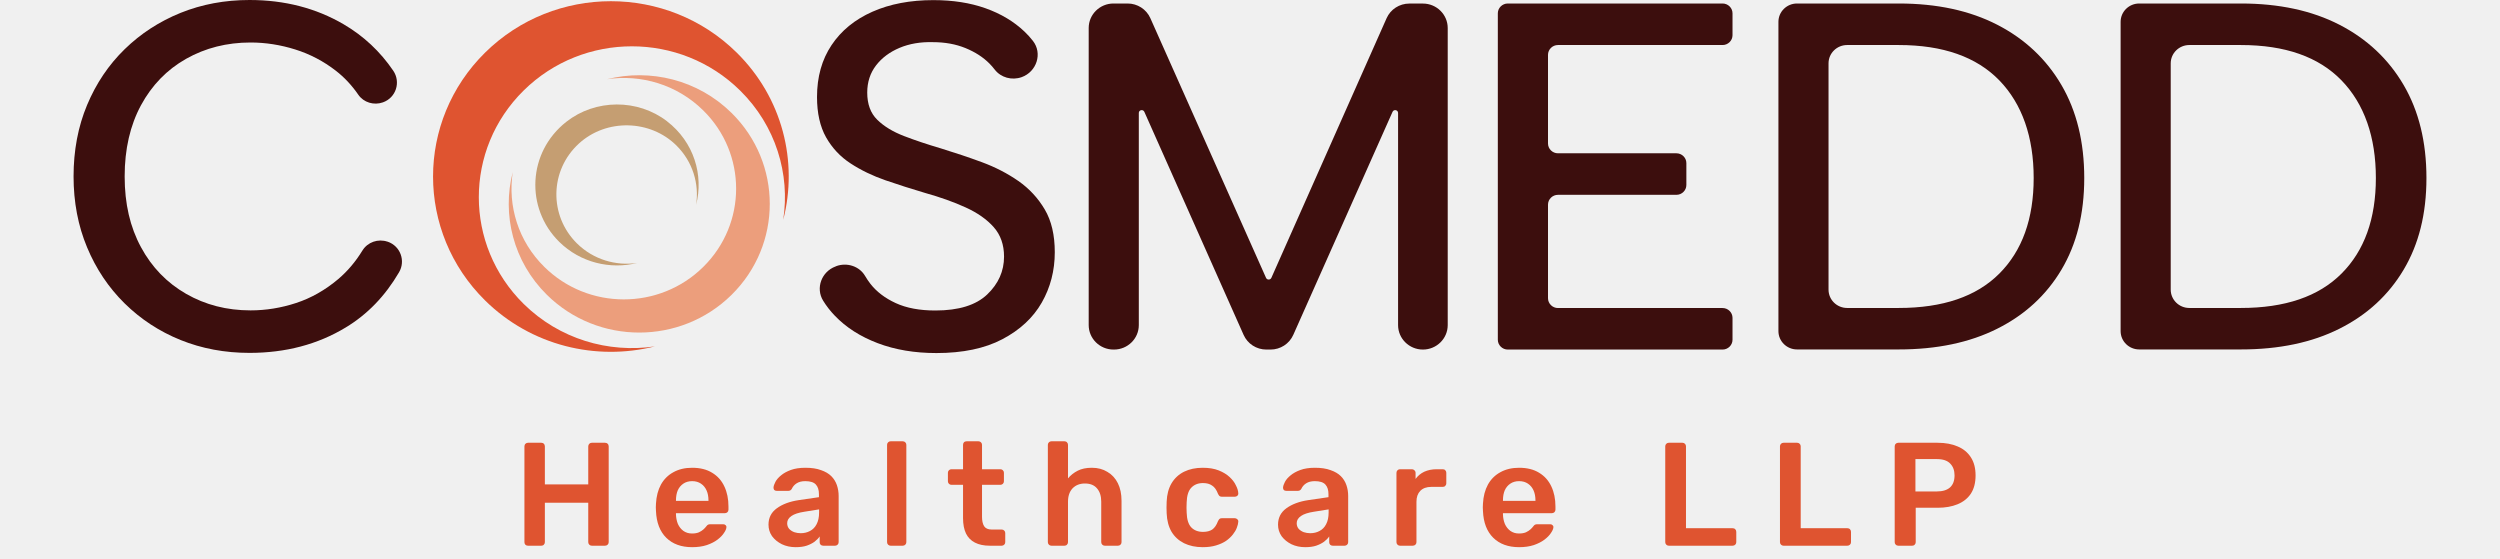
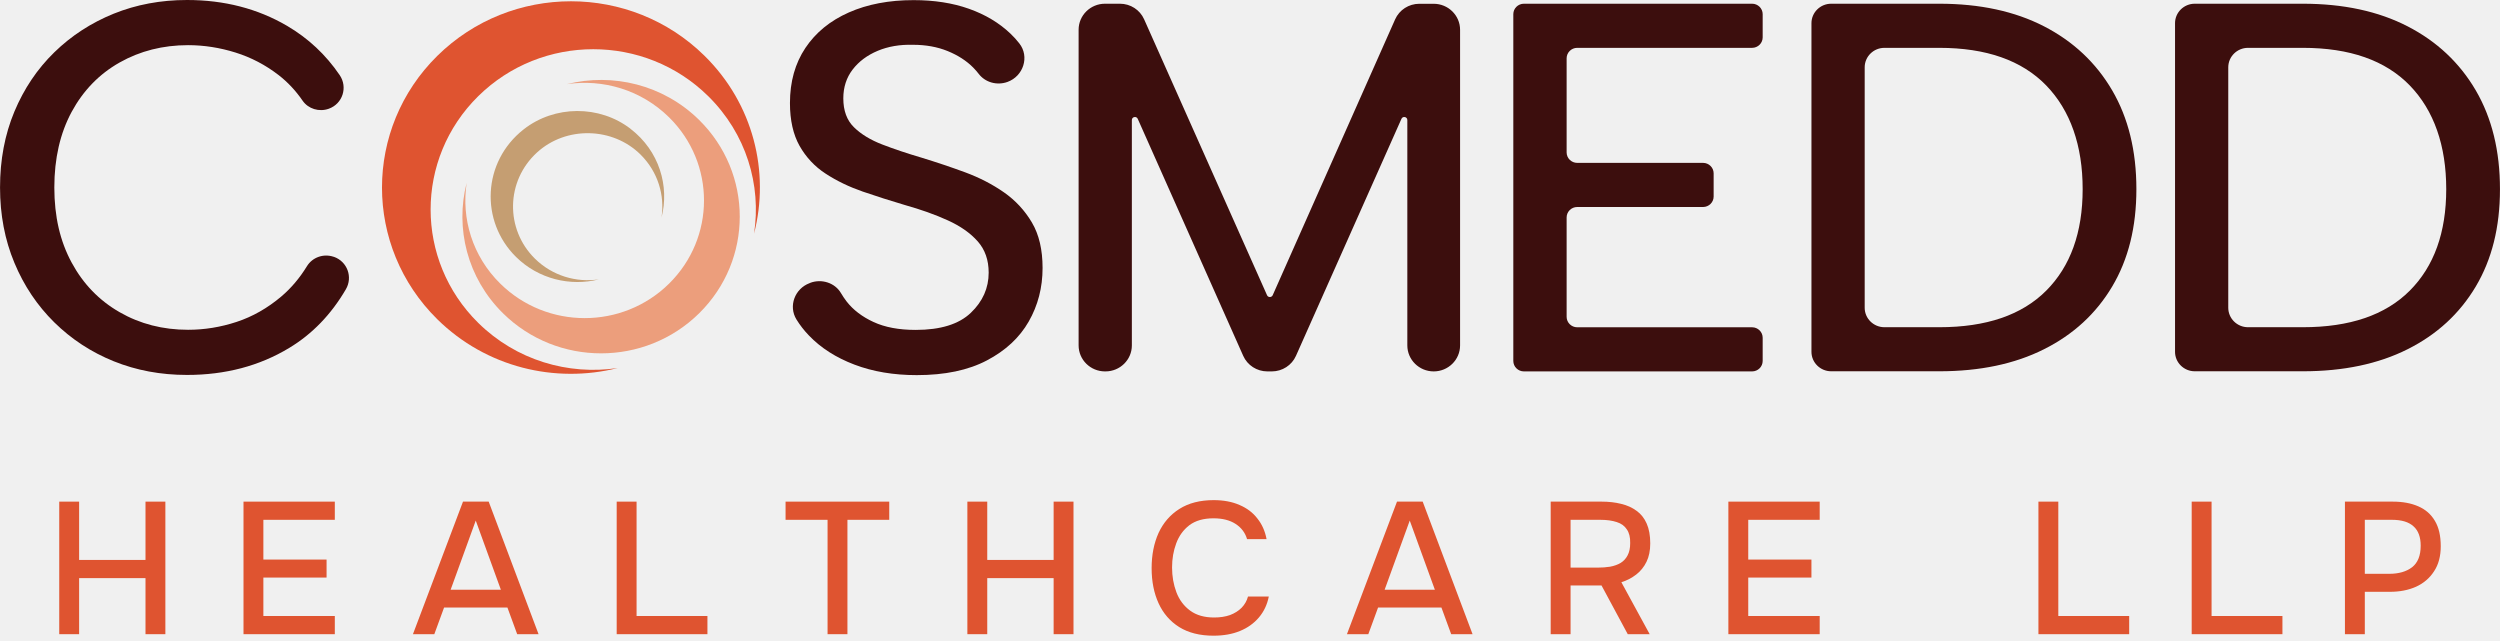
- <svg xmlns="http://www.w3.org/2000/svg" width="170" height="38" viewBox="0 0 170 38" fill="none">
-   <g clip-path="url(#clip0_240_33)">
-     <path fill-rule="evenodd" clip-rule="evenodd" d="M45.359 8.249C47.197 9.666 47.855 11.916 47.336 13.927C47.554 12.506 47.11 11.002 46.004 9.901C44.218 8.124 41.234 8.057 39.372 9.756C37.367 11.584 37.324 14.666 39.233 16.552C40.351 17.653 41.88 18.095 43.33 17.88C41.496 18.341 39.467 17.86 38.029 16.447C35.711 14.162 35.87 10.358 38.508 8.284C40.489 6.725 43.366 6.71 45.363 8.249H45.359Z" fill="#C59E72" />
-     <path fill-rule="evenodd" clip-rule="evenodd" d="M37.193 20.051C34.899 17.79 34.123 14.595 34.867 11.701C34.519 13.986 35.232 16.396 37.019 18.153C40.002 21.094 44.84 21.094 47.819 18.153C50.802 15.212 50.802 10.444 47.819 7.507C46.036 5.749 43.588 5.042 41.274 5.386C44.206 4.652 47.447 5.413 49.745 7.678C53.211 11.096 53.211 16.634 49.745 20.051C46.278 23.469 40.66 23.469 37.193 20.051Z" fill="#EC9E7C" />
-     <path fill-rule="evenodd" clip-rule="evenodd" d="M50.093 3.574C53.223 6.659 54.277 11.01 53.259 14.951C53.738 11.838 52.76 8.553 50.327 6.155C46.262 2.148 39.673 2.148 35.608 6.155C31.543 10.162 31.543 16.657 35.608 20.665C38.041 23.063 41.373 24.023 44.531 23.555C40.533 24.558 36.119 23.516 32.989 20.434C28.267 15.779 28.267 8.229 32.989 3.574C37.712 -1.082 45.37 -1.082 50.093 3.574Z" fill="#DF5430" />
-     <path d="M5.002 12.002C5.002 10.233 5.307 8.612 5.921 7.143C6.535 5.675 7.387 4.409 8.477 3.347C9.566 2.285 10.834 1.461 12.28 0.875C13.722 0.293 15.287 0 16.967 0C19.352 0 21.484 0.551 23.362 1.648C24.725 2.445 25.85 3.499 26.741 4.808C27.268 5.585 26.931 6.643 26.04 6.96C25.426 7.179 24.729 6.972 24.364 6.44C23.924 5.8 23.413 5.257 22.835 4.808C21.995 4.159 21.072 3.675 20.073 3.363C19.071 3.05 18.061 2.89 17.038 2.89C15.426 2.89 13.964 3.261 12.656 3.999C11.349 4.738 10.327 5.792 9.586 7.159C8.849 8.526 8.477 10.139 8.477 11.998C8.477 13.857 8.845 15.439 9.586 16.806C10.323 18.173 11.349 19.231 12.656 19.981C13.964 20.731 15.422 21.106 17.038 21.106C18.084 21.106 19.118 20.938 20.141 20.602C21.163 20.266 22.118 19.723 23.005 18.974C23.631 18.442 24.178 17.798 24.645 17.036C24.998 16.462 25.711 16.216 26.353 16.435H26.365C27.229 16.736 27.593 17.735 27.134 18.517C26.191 20.13 24.982 21.379 23.512 22.266C21.603 23.422 19.419 23.996 16.967 23.996C15.283 23.996 13.722 23.703 12.28 23.121C10.838 22.539 9.57 21.707 8.477 20.633C7.387 19.559 6.531 18.286 5.921 16.818C5.307 15.349 5.002 13.74 5.002 11.994V12.002Z" fill="#3C0E0D" />
-     <path d="M56.86 18.099C57.593 17.829 58.437 18.099 58.825 18.763C58.932 18.946 59.051 19.122 59.186 19.298C59.606 19.837 60.18 20.274 60.909 20.61C61.638 20.946 62.534 21.114 63.603 21.114C65.196 21.114 66.369 20.75 67.133 20.02C67.894 19.294 68.275 18.434 68.275 17.45C68.275 16.642 68.041 15.978 67.577 15.451C67.11 14.923 66.476 14.474 65.668 14.107C64.859 13.736 63.932 13.408 62.89 13.115C61.979 12.846 61.087 12.56 60.212 12.26C59.336 11.955 58.548 11.576 57.843 11.115C57.138 10.658 56.583 10.061 56.171 9.334C55.763 8.608 55.557 7.694 55.557 6.597C55.557 5.23 55.886 4.054 56.547 3.066C57.205 2.082 58.132 1.324 59.325 0.797C60.517 0.269 61.9 0.008 63.469 0.008C64.788 0.008 65.969 0.191 67.015 0.562C68.061 0.933 68.94 1.461 69.657 2.14C69.867 2.339 70.061 2.55 70.236 2.777C70.905 3.624 70.497 4.878 69.475 5.245C68.809 5.483 68.057 5.28 67.633 4.722C67.53 4.589 67.415 4.456 67.288 4.327C66.856 3.89 66.309 3.538 65.652 3.269C64.99 3 64.253 2.867 63.437 2.867C62.597 2.843 61.84 2.972 61.171 3.253C60.501 3.535 59.966 3.933 59.57 4.449C59.174 4.964 58.972 5.581 58.972 6.296C58.972 7.081 59.198 7.698 59.653 8.143C60.109 8.592 60.715 8.959 61.476 9.252C62.236 9.545 63.072 9.823 63.984 10.092C64.939 10.385 65.87 10.697 66.781 11.033C67.688 11.369 68.512 11.795 69.253 12.31C69.99 12.826 70.588 13.47 71.044 14.244C71.5 15.017 71.725 15.986 71.725 17.15C71.725 18.403 71.428 19.548 70.838 20.579C70.248 21.61 69.356 22.438 68.16 23.067C66.967 23.695 65.469 24.008 63.675 24.008C62.197 24.008 60.866 23.785 59.685 23.336C58.504 22.887 57.53 22.266 56.769 21.469C56.46 21.149 56.194 20.805 55.973 20.446C55.446 19.591 55.866 18.474 56.813 18.122L56.864 18.102L56.86 18.099Z" fill="#3C0E0D" />
-     <path d="M75.755 23.77H75.719C74.788 23.77 74.031 23.024 74.031 22.106V1.902C74.031 0.984 74.788 0.238 75.719 0.238H76.678C77.347 0.238 77.954 0.629 78.223 1.234L86.091 18.895C86.159 19.048 86.381 19.048 86.452 18.895L94.289 1.238C94.558 0.633 95.164 0.242 95.834 0.242H96.757C97.688 0.242 98.445 0.988 98.445 1.906V22.106C98.445 23.024 97.688 23.77 96.757 23.77C95.826 23.77 95.069 23.024 95.069 22.106V7.682C95.069 7.471 94.78 7.413 94.693 7.604L87.942 22.774C87.672 23.379 87.066 23.77 86.397 23.77H86.111C85.442 23.77 84.835 23.379 84.566 22.774L77.815 7.604C77.728 7.413 77.439 7.471 77.439 7.682V22.106C77.439 23.024 76.682 23.77 75.751 23.77H75.755Z" fill="#3C0E0D" />
-     <path d="M117.134 3.062H105.941C105.569 3.062 105.264 3.363 105.264 3.73V9.756C105.264 10.123 105.569 10.424 105.941 10.424H113.996C114.368 10.424 114.673 10.725 114.673 11.092V12.58C114.673 12.947 114.368 13.248 113.996 13.248H105.941C105.569 13.248 105.264 13.549 105.264 13.916V20.278C105.264 20.645 105.569 20.946 105.941 20.946H117.134C117.506 20.946 117.811 21.247 117.811 21.614V23.102C117.811 23.469 117.506 23.77 117.134 23.77H102.53C102.157 23.77 101.852 23.469 101.852 23.102V0.906C101.852 0.539 102.157 0.238 102.53 0.238H117.134C117.506 0.238 117.811 0.539 117.811 0.906V2.394C117.811 2.761 117.506 3.062 117.134 3.062Z" fill="#3C0E0D" />
-     <path d="M129.115 0.238C131.706 0.238 133.94 0.719 135.814 1.683C137.688 2.648 139.146 4.015 140.18 5.784C141.214 7.553 141.729 9.662 141.729 12.104C141.729 14.544 141.21 16.603 140.18 18.337C139.146 20.075 137.692 21.411 135.814 22.352C133.94 23.293 131.706 23.762 129.115 23.762H122.197C121.5 23.762 120.933 23.203 120.933 22.516V1.484C120.933 0.797 121.5 0.238 122.197 0.238H129.115ZM129.115 20.942C132.114 20.942 134.396 20.165 135.953 18.606C137.51 17.048 138.29 14.88 138.29 12.104C138.29 9.327 137.51 7.069 135.953 5.464C134.396 3.863 132.118 3.062 129.115 3.062H125.604C124.907 3.062 124.34 3.62 124.34 4.308V19.696C124.34 20.383 124.907 20.942 125.604 20.942H129.115Z" fill="#3C0E0D" />
-     <path d="M152.383 0.238C154.974 0.238 157.209 0.719 159.083 1.683C160.957 2.648 162.415 4.015 163.449 5.784C164.483 7.553 164.998 9.662 164.998 12.104C164.998 14.544 164.479 16.603 163.449 18.337C162.415 20.075 160.961 21.411 159.083 22.352C157.209 23.293 154.974 23.762 152.383 23.762H145.466C144.768 23.762 144.202 23.203 144.202 22.516V1.484C144.202 0.797 144.768 0.238 145.466 0.238H152.383ZM152.383 20.942C155.382 20.942 157.664 20.165 159.221 18.606C160.779 17.048 161.559 14.88 161.559 12.104C161.559 9.327 160.779 7.069 159.221 5.464C157.664 3.863 155.386 3.062 152.383 3.062H148.873C148.176 3.062 147.609 3.62 147.609 4.308V19.696C147.609 20.383 148.176 20.942 148.873 20.942H152.383Z" fill="#3C0E0D" />
-     <path d="M129.079 37.108C129.012 37.108 128.956 37.084 128.909 37.038C128.862 36.991 128.839 36.934 128.839 36.868V30.358C128.839 30.285 128.862 30.224 128.909 30.178C128.956 30.131 129.012 30.108 129.079 30.108H131.759C132.279 30.108 132.732 30.191 133.119 30.358C133.506 30.518 133.806 30.765 134.019 31.098C134.232 31.424 134.339 31.834 134.339 32.328C134.339 32.828 134.232 33.241 134.019 33.568C133.806 33.888 133.506 34.128 133.119 34.288C132.732 34.448 132.279 34.528 131.759 34.528H130.269V36.868C130.269 36.934 130.246 36.991 130.199 37.038C130.159 37.084 130.102 37.108 130.029 37.108H129.079ZM130.249 33.418H131.709C132.096 33.418 132.392 33.328 132.599 33.148C132.806 32.961 132.909 32.688 132.909 32.328C132.909 31.994 132.812 31.728 132.619 31.528C132.426 31.321 132.122 31.218 131.709 31.218H130.249V33.418Z" fill="#DF5430" />
-     <path d="M121.278 37.108C121.211 37.108 121.155 37.084 121.108 37.038C121.061 36.991 121.038 36.934 121.038 36.868V30.348C121.038 30.281 121.061 30.224 121.108 30.178C121.155 30.131 121.211 30.108 121.278 30.108H122.208C122.275 30.108 122.331 30.131 122.378 30.178C122.425 30.224 122.448 30.281 122.448 30.348V35.918H125.618C125.691 35.918 125.751 35.941 125.798 35.988C125.845 36.035 125.868 36.094 125.868 36.168V36.868C125.868 36.934 125.845 36.991 125.798 37.038C125.751 37.084 125.691 37.108 125.618 37.108H121.278Z" fill="#DF5430" />
-     <path d="M113.477 37.108C113.411 37.108 113.354 37.084 113.307 37.038C113.261 36.991 113.237 36.934 113.237 36.868V30.348C113.237 30.281 113.261 30.224 113.307 30.178C113.354 30.131 113.411 30.108 113.477 30.108H114.407C114.474 30.108 114.531 30.131 114.577 30.178C114.624 30.224 114.647 30.281 114.647 30.348V35.918H117.817C117.891 35.918 117.951 35.941 117.997 35.988C118.044 36.035 118.067 36.094 118.067 36.168V36.868C118.067 36.934 118.044 36.991 117.997 37.038C117.951 37.084 117.891 37.108 117.817 37.108H113.477Z" fill="#DF5430" />
-     <path d="M103.301 37.208C102.561 37.208 101.974 36.995 101.541 36.568C101.107 36.141 100.874 35.535 100.841 34.748C100.834 34.681 100.831 34.598 100.831 34.498C100.831 34.391 100.834 34.308 100.841 34.248C100.867 33.748 100.981 33.315 101.181 32.948C101.387 32.581 101.671 32.301 102.031 32.108C102.391 31.908 102.814 31.808 103.301 31.808C103.841 31.808 104.294 31.921 104.661 32.148C105.027 32.368 105.304 32.678 105.491 33.078C105.677 33.471 105.771 33.928 105.771 34.448V34.658C105.771 34.724 105.747 34.781 105.701 34.828C105.654 34.874 105.594 34.898 105.521 34.898H102.201C102.201 34.898 102.201 34.908 102.201 34.928C102.201 34.948 102.201 34.965 102.201 34.978C102.207 35.211 102.251 35.428 102.331 35.628C102.417 35.821 102.541 35.978 102.701 36.098C102.867 36.218 103.064 36.278 103.291 36.278C103.477 36.278 103.634 36.251 103.761 36.198C103.887 36.138 103.991 36.071 104.071 35.998C104.151 35.925 104.207 35.864 104.241 35.818C104.301 35.738 104.347 35.691 104.381 35.678C104.421 35.658 104.477 35.648 104.551 35.648H105.411C105.477 35.648 105.531 35.668 105.571 35.708C105.617 35.748 105.637 35.798 105.631 35.858C105.624 35.965 105.567 36.094 105.461 36.248C105.361 36.401 105.214 36.551 105.021 36.698C104.827 36.844 104.584 36.968 104.291 37.068C104.004 37.161 103.674 37.208 103.301 37.208ZM102.201 34.058H104.411V34.028C104.411 33.768 104.367 33.541 104.281 33.348C104.194 33.154 104.067 33.001 103.901 32.888C103.734 32.775 103.534 32.718 103.301 32.718C103.067 32.718 102.867 32.775 102.701 32.888C102.534 33.001 102.407 33.154 102.321 33.348C102.241 33.541 102.201 33.768 102.201 34.028V34.058Z" fill="#DF5430" />
-     <path d="M95.199 37.108C95.132 37.108 95.076 37.084 95.029 37.038C94.982 36.991 94.959 36.934 94.959 36.868V32.158C94.959 32.084 94.982 32.025 95.029 31.978C95.076 31.931 95.132 31.908 95.199 31.908H96.009C96.076 31.908 96.132 31.931 96.179 31.978C96.232 32.025 96.259 32.084 96.259 32.158V32.568C96.412 32.355 96.609 32.191 96.849 32.078C97.096 31.965 97.379 31.908 97.699 31.908H98.109C98.182 31.908 98.239 31.931 98.279 31.978C98.326 32.025 98.349 32.081 98.349 32.148V32.868C98.349 32.934 98.326 32.991 98.279 33.038C98.239 33.084 98.182 33.108 98.109 33.108H97.329C97.009 33.108 96.759 33.198 96.579 33.378C96.406 33.558 96.319 33.804 96.319 34.118V36.868C96.319 36.934 96.296 36.991 96.249 37.038C96.202 37.084 96.142 37.108 96.069 37.108H95.199Z" fill="#DF5430" />
-     <path d="M88.756 37.208C88.409 37.208 88.096 37.141 87.816 37.008C87.536 36.868 87.313 36.684 87.146 36.458C86.986 36.224 86.906 35.965 86.906 35.678C86.906 35.211 87.093 34.841 87.466 34.568C87.846 34.288 88.346 34.101 88.966 34.008L90.336 33.808V33.598C90.336 33.318 90.266 33.101 90.126 32.948C89.986 32.794 89.746 32.718 89.406 32.718C89.166 32.718 88.969 32.768 88.816 32.868C88.669 32.961 88.559 33.088 88.486 33.248C88.433 33.334 88.356 33.378 88.256 33.378H87.466C87.393 33.378 87.336 33.358 87.296 33.318C87.263 33.278 87.246 33.224 87.246 33.158C87.253 33.051 87.296 32.921 87.376 32.768C87.456 32.614 87.583 32.468 87.756 32.328C87.93 32.181 88.153 32.058 88.426 31.958C88.7 31.858 89.029 31.808 89.416 31.808C89.836 31.808 90.189 31.861 90.476 31.968C90.769 32.068 91.003 32.205 91.176 32.378C91.35 32.551 91.476 32.755 91.556 32.988C91.636 33.221 91.676 33.468 91.676 33.728V36.868C91.676 36.934 91.653 36.991 91.606 37.038C91.559 37.084 91.503 37.108 91.436 37.108H90.626C90.553 37.108 90.493 37.084 90.446 37.038C90.406 36.991 90.386 36.934 90.386 36.868V36.478C90.299 36.605 90.183 36.724 90.036 36.838C89.889 36.944 89.71 37.035 89.496 37.108C89.29 37.175 89.043 37.208 88.756 37.208ZM89.096 36.258C89.329 36.258 89.54 36.208 89.726 36.108C89.919 36.008 90.07 35.855 90.176 35.648C90.29 35.434 90.346 35.168 90.346 34.848V34.638L89.346 34.798C88.953 34.858 88.659 34.955 88.466 35.088C88.273 35.221 88.176 35.385 88.176 35.578C88.176 35.724 88.219 35.851 88.306 35.958C88.4 36.058 88.516 36.135 88.656 36.188C88.796 36.234 88.943 36.258 89.096 36.258Z" fill="#DF5430" />
-     <path d="M81.783 37.208C81.303 37.208 80.88 37.118 80.513 36.938C80.153 36.758 79.87 36.498 79.663 36.158C79.463 35.811 79.353 35.395 79.333 34.908C79.327 34.808 79.323 34.678 79.323 34.518C79.323 34.351 79.327 34.215 79.333 34.108C79.353 33.621 79.463 33.208 79.663 32.868C79.87 32.521 80.153 32.258 80.513 32.078C80.88 31.898 81.303 31.808 81.783 31.808C82.21 31.808 82.573 31.868 82.873 31.988C83.173 32.108 83.42 32.258 83.613 32.438C83.807 32.618 83.95 32.808 84.043 33.008C84.143 33.201 84.197 33.378 84.203 33.538C84.21 33.611 84.187 33.671 84.133 33.718C84.087 33.758 84.03 33.778 83.963 33.778H83.083C83.017 33.778 82.963 33.761 82.923 33.728C82.89 33.694 82.857 33.645 82.823 33.578C82.723 33.311 82.59 33.124 82.423 33.018C82.263 32.904 82.057 32.848 81.803 32.848C81.47 32.848 81.203 32.955 81.003 33.168C80.81 33.374 80.707 33.705 80.693 34.158C80.68 34.411 80.68 34.645 80.693 34.858C80.707 35.318 80.81 35.651 81.003 35.858C81.203 36.065 81.47 36.168 81.803 36.168C82.063 36.168 82.273 36.114 82.433 36.008C82.593 35.895 82.723 35.705 82.823 35.438C82.857 35.371 82.89 35.321 82.923 35.288C82.963 35.255 83.017 35.238 83.083 35.238H83.963C84.03 35.238 84.087 35.261 84.133 35.308C84.187 35.348 84.21 35.404 84.203 35.478C84.197 35.598 84.163 35.734 84.103 35.888C84.05 36.035 83.96 36.188 83.833 36.348C83.713 36.501 83.56 36.645 83.373 36.778C83.187 36.904 82.96 37.008 82.693 37.088C82.433 37.168 82.13 37.208 81.783 37.208Z" fill="#DF5430" />
-     <path d="M71.494 37.108C71.428 37.108 71.371 37.084 71.324 37.038C71.278 36.991 71.254 36.934 71.254 36.868V30.248C71.254 30.181 71.278 30.125 71.324 30.078C71.371 30.031 71.428 30.008 71.494 30.008H72.384C72.458 30.008 72.514 30.031 72.554 30.078C72.601 30.125 72.624 30.181 72.624 30.248V32.528C72.804 32.315 73.024 32.141 73.284 32.008C73.544 31.875 73.864 31.808 74.244 31.808C74.651 31.808 75.004 31.901 75.304 32.088C75.611 32.268 75.848 32.525 76.014 32.858C76.181 33.191 76.264 33.591 76.264 34.058V36.868C76.264 36.934 76.241 36.991 76.194 37.038C76.148 37.084 76.091 37.108 76.024 37.108H75.124C75.058 37.108 75.001 37.084 74.954 37.038C74.908 36.991 74.884 36.934 74.884 36.868V34.118C74.884 33.731 74.788 33.428 74.594 33.208C74.408 32.988 74.134 32.878 73.774 32.878C73.428 32.878 73.148 32.988 72.934 33.208C72.728 33.428 72.624 33.731 72.624 34.118V36.868C72.624 36.934 72.601 36.991 72.554 37.038C72.514 37.084 72.458 37.108 72.384 37.108H71.494Z" fill="#DF5430" />
-     <path d="M67.307 37.108C66.907 37.108 66.57 37.038 66.297 36.898C66.024 36.758 65.82 36.551 65.687 36.278C65.554 35.998 65.487 35.651 65.487 35.238V32.968H64.697C64.63 32.968 64.574 32.944 64.527 32.898C64.481 32.851 64.457 32.794 64.457 32.728V32.148C64.457 32.081 64.481 32.025 64.527 31.978C64.574 31.931 64.63 31.908 64.697 31.908H65.487V30.248C65.487 30.181 65.507 30.125 65.547 30.078C65.594 30.031 65.654 30.008 65.727 30.008H66.537C66.604 30.008 66.66 30.031 66.707 30.078C66.754 30.125 66.777 30.181 66.777 30.248V31.908H68.027C68.094 31.908 68.15 31.931 68.197 31.978C68.244 32.025 68.267 32.081 68.267 32.148V32.728C68.267 32.794 68.244 32.851 68.197 32.898C68.15 32.944 68.094 32.968 68.027 32.968H66.777V35.138C66.777 35.411 66.824 35.624 66.917 35.778C67.017 35.931 67.187 36.008 67.427 36.008H68.117C68.184 36.008 68.24 36.031 68.287 36.078C68.334 36.124 68.357 36.181 68.357 36.248V36.868C68.357 36.934 68.334 36.991 68.287 37.038C68.24 37.084 68.184 37.108 68.117 37.108H67.307Z" fill="#DF5430" />
-     <path d="M60.561 37.108C60.494 37.108 60.437 37.084 60.391 37.038C60.344 36.991 60.321 36.934 60.321 36.868V30.248C60.321 30.181 60.344 30.125 60.391 30.078C60.437 30.031 60.494 30.008 60.561 30.008H61.391C61.457 30.008 61.514 30.031 61.561 30.078C61.607 30.125 61.631 30.181 61.631 30.248V36.868C61.631 36.934 61.607 36.991 61.561 37.038C61.514 37.084 61.457 37.108 61.391 37.108H60.561Z" fill="#DF5430" />
-     <path d="M54.108 37.208C53.761 37.208 53.448 37.141 53.168 37.008C52.888 36.868 52.664 36.684 52.498 36.458C52.338 36.224 52.258 35.965 52.258 35.678C52.258 35.211 52.444 34.841 52.818 34.568C53.198 34.288 53.698 34.101 54.318 34.008L55.688 33.808V33.598C55.688 33.318 55.618 33.101 55.478 32.948C55.338 32.794 55.098 32.718 54.758 32.718C54.518 32.718 54.321 32.768 54.168 32.868C54.021 32.961 53.911 33.088 53.838 33.248C53.784 33.334 53.708 33.378 53.608 33.378H52.818C52.744 33.378 52.688 33.358 52.648 33.318C52.614 33.278 52.598 33.224 52.598 33.158C52.604 33.051 52.648 32.921 52.728 32.768C52.808 32.614 52.934 32.468 53.108 32.328C53.281 32.181 53.504 32.058 53.778 31.958C54.051 31.858 54.381 31.808 54.768 31.808C55.188 31.808 55.541 31.861 55.828 31.968C56.121 32.068 56.354 32.205 56.528 32.378C56.701 32.551 56.828 32.755 56.908 32.988C56.988 33.221 57.028 33.468 57.028 33.728V36.868C57.028 36.934 57.004 36.991 56.958 37.038C56.911 37.084 56.854 37.108 56.788 37.108H55.978C55.904 37.108 55.844 37.084 55.798 37.038C55.758 36.991 55.738 36.934 55.738 36.868V36.478C55.651 36.605 55.534 36.724 55.388 36.838C55.241 36.944 55.061 37.035 54.848 37.108C54.641 37.175 54.394 37.208 54.108 37.208ZM54.448 36.258C54.681 36.258 54.891 36.208 55.078 36.108C55.271 36.008 55.421 35.855 55.528 35.648C55.641 35.434 55.698 35.168 55.698 34.848V34.638L54.698 34.798C54.304 34.858 54.011 34.955 53.818 35.088C53.624 35.221 53.528 35.385 53.528 35.578C53.528 35.724 53.571 35.851 53.658 35.958C53.751 36.058 53.868 36.135 54.008 36.188C54.148 36.234 54.294 36.258 54.448 36.258Z" fill="#DF5430" />
-     <path d="M47.066 37.208C46.326 37.208 45.74 36.995 45.306 36.568C44.873 36.141 44.64 35.535 44.606 34.748C44.6 34.681 44.596 34.598 44.596 34.498C44.596 34.391 44.6 34.308 44.606 34.248C44.633 33.748 44.746 33.315 44.946 32.948C45.153 32.581 45.436 32.301 45.796 32.108C46.156 31.908 46.58 31.808 47.066 31.808C47.606 31.808 48.06 31.921 48.426 32.148C48.793 32.368 49.07 32.678 49.256 33.078C49.443 33.471 49.536 33.928 49.536 34.448V34.658C49.536 34.724 49.513 34.781 49.466 34.828C49.42 34.874 49.36 34.898 49.286 34.898H45.966C45.966 34.898 45.966 34.908 45.966 34.928C45.966 34.948 45.966 34.965 45.966 34.978C45.973 35.211 46.016 35.428 46.096 35.628C46.183 35.821 46.306 35.978 46.466 36.098C46.633 36.218 46.83 36.278 47.056 36.278C47.243 36.278 47.4 36.251 47.526 36.198C47.653 36.138 47.756 36.071 47.836 35.998C47.916 35.925 47.973 35.864 48.006 35.818C48.066 35.738 48.113 35.691 48.146 35.678C48.186 35.658 48.243 35.648 48.316 35.648H49.176C49.243 35.648 49.296 35.668 49.336 35.708C49.383 35.748 49.403 35.798 49.396 35.858C49.39 35.965 49.333 36.094 49.226 36.248C49.126 36.401 48.98 36.551 48.786 36.698C48.593 36.844 48.35 36.968 48.056 37.068C47.77 37.161 47.44 37.208 47.066 37.208ZM45.966 34.058H48.176V34.028C48.176 33.768 48.133 33.541 48.046 33.348C47.96 33.154 47.833 33.001 47.666 32.888C47.5 32.775 47.3 32.718 47.066 32.718C46.833 32.718 46.633 32.775 46.466 32.888C46.3 33.001 46.173 33.154 46.086 33.348C46.006 33.541 45.966 33.768 45.966 34.028V34.058Z" fill="#DF5430" />
-     <path d="M35.901 37.108C35.834 37.108 35.778 37.088 35.731 37.048C35.684 37.001 35.661 36.941 35.661 36.868V30.358C35.661 30.285 35.684 30.224 35.731 30.178C35.778 30.131 35.834 30.108 35.901 30.108H36.811C36.885 30.108 36.941 30.131 36.981 30.178C37.028 30.224 37.051 30.285 37.051 30.358V32.938H40.001V30.358C40.001 30.285 40.025 30.224 40.071 30.178C40.118 30.131 40.175 30.108 40.241 30.108H41.141C41.215 30.108 41.275 30.131 41.321 30.178C41.368 30.224 41.391 30.285 41.391 30.358V36.868C41.391 36.934 41.368 36.991 41.321 37.038C41.275 37.084 41.215 37.108 41.141 37.108H40.241C40.175 37.108 40.118 37.084 40.071 37.038C40.025 36.991 40.001 36.934 40.001 36.868V34.188H37.051V36.868C37.051 36.934 37.028 36.991 36.981 37.038C36.941 37.084 36.885 37.108 36.811 37.108H35.901Z" fill="#DF5430" />
-   </g>
-   <defs>
-     <clipPath id="clip0_240_33">
-       <rect width="170" height="37.208" fill="white" />
-     </clipPath>
-   </defs>
+ <svg xmlns="http://www.w3.org/2000/svg" width="160" height="41" viewBox="0 0 160 41" fill="none">
+   <path fill-rule="evenodd" clip-rule="evenodd" d="M40.359 8.249C42.197 9.666 42.855 11.916 42.336 13.927C42.554 12.506 42.11 11.002 41.004 9.901C39.218 8.124 36.234 8.057 34.372 9.756C32.367 11.584 32.324 14.666 34.233 16.552C35.351 17.653 36.88 18.095 38.33 17.88C36.496 18.341 34.467 17.86 33.029 16.447C30.711 14.162 30.87 10.358 33.508 8.284C35.489 6.725 38.366 6.71 40.363 8.249H40.359Z" fill="#C59E72" />
+   <path fill-rule="evenodd" clip-rule="evenodd" d="M32.193 20.051C29.899 17.79 29.122 14.595 29.867 11.701C29.519 13.986 30.232 16.396 32.019 18.153C35.002 21.094 39.84 21.094 42.819 18.153C45.802 15.212 45.802 10.444 42.819 7.507C41.036 5.749 38.588 5.042 36.274 5.386C39.206 4.652 42.447 5.413 44.745 7.678C48.211 11.096 48.211 16.634 44.745 20.051C41.278 23.469 35.66 23.469 32.193 20.051Z" fill="#EC9E7C" />
+   <path fill-rule="evenodd" clip-rule="evenodd" d="M45.093 3.574C48.223 6.659 49.277 11.01 48.259 14.951C48.738 11.838 47.76 8.553 45.327 6.155C41.262 2.148 34.673 2.148 30.608 6.155C26.543 10.162 26.543 16.657 30.608 20.665C33.041 23.063 36.373 24.023 39.531 23.555C35.533 24.558 31.119 23.516 27.989 20.434C23.267 15.779 23.267 8.229 27.989 3.574C32.712 -1.082 40.37 -1.082 45.093 3.574Z" fill="#DF5430" />
+   <path d="M0.002 12.002C0.002 10.233 0.307 8.612 0.921 7.143C1.535 5.675 2.387 4.409 3.477 3.347C4.566 2.285 5.834 1.461 7.28 0.875C8.722 0.293 10.287 0 11.967 0C14.352 0 16.484 0.551 18.362 1.648C19.725 2.445 20.85 3.499 21.741 4.808C22.268 5.585 21.931 6.643 21.04 6.96C20.426 7.179 19.729 6.972 19.364 6.44C18.924 5.8 18.413 5.257 17.835 4.808C16.995 4.159 16.072 3.675 15.073 3.363C14.071 3.05 13.061 2.89 12.038 2.89C10.426 2.89 8.964 3.261 7.657 3.999C6.349 4.738 5.327 5.792 4.586 7.159C3.849 8.526 3.477 10.139 3.477 11.998C3.477 13.857 3.845 15.439 4.586 16.806C5.323 18.173 6.349 19.231 7.657 19.981C8.964 20.731 10.422 21.106 12.038 21.106C13.084 21.106 14.118 20.938 15.141 20.602C16.163 20.266 17.118 19.723 18.005 18.974C18.631 18.442 19.178 17.798 19.645 17.036C19.998 16.462 20.711 16.216 21.353 16.435H21.365C22.229 16.736 22.593 17.735 22.134 18.517C21.191 20.13 19.982 21.379 18.512 22.266C16.603 23.422 14.419 23.996 11.967 23.996C10.283 23.996 8.722 23.703 7.28 23.121C5.838 22.539 4.57 21.707 3.477 20.633C2.387 19.559 1.531 18.286 0.921 16.818C0.307 15.349 0.002 13.74 0.002 11.994V12.002Z" fill="#3C0E0D" />
+   <path d="M51.86 18.099C52.593 17.829 53.437 18.099 53.825 18.763C53.932 18.946 54.051 19.122 54.186 19.298C54.606 19.837 55.18 20.274 55.909 20.61C56.638 20.946 57.534 21.114 58.603 21.114C60.196 21.114 61.369 20.75 62.133 20.02C62.894 19.294 63.275 18.434 63.275 17.45C63.275 16.642 63.041 15.978 62.577 15.451C62.11 14.923 61.476 14.474 60.668 14.107C59.859 13.736 58.932 13.408 57.89 13.115C56.979 12.846 56.087 12.56 55.212 12.26C54.336 11.955 53.548 11.576 52.843 11.115C52.138 10.658 51.583 10.061 51.171 9.334C50.763 8.608 50.557 7.694 50.557 6.597C50.557 5.23 50.886 4.054 51.547 3.066C52.205 2.082 53.132 1.324 54.325 0.797C55.517 0.269 56.9 0.008 58.469 0.008C59.788 0.008 60.969 0.191 62.015 0.562C63.061 0.933 63.94 1.461 64.657 2.14C64.867 2.339 65.061 2.55 65.236 2.777C65.905 3.624 65.497 4.878 64.475 5.245C63.809 5.483 63.057 5.28 62.633 4.722C62.53 4.589 62.415 4.456 62.288 4.327C61.856 3.89 61.309 3.538 60.652 3.269C59.99 3 59.253 2.867 58.437 2.867C57.597 2.843 56.84 2.972 56.171 3.253C55.501 3.535 54.966 3.933 54.57 4.449C54.174 4.964 53.972 5.581 53.972 6.296C53.972 7.081 54.198 7.698 54.653 8.143C55.109 8.592 55.715 8.959 56.476 9.252C57.236 9.545 58.072 9.823 58.984 10.092C59.939 10.385 60.87 10.697 61.781 11.033C62.688 11.369 63.512 11.795 64.253 12.31C64.99 12.826 65.588 13.47 66.044 14.244C66.5 15.017 66.725 15.986 66.725 17.15C66.725 18.403 66.428 19.548 65.838 20.579C65.248 21.61 64.356 22.438 63.16 23.067C61.967 23.695 60.469 24.008 58.675 24.008C57.197 24.008 55.866 23.785 54.685 23.336C53.504 22.887 52.53 22.266 51.769 21.469C51.46 21.149 51.194 20.805 50.973 20.446C50.446 19.591 50.866 18.474 51.813 18.122L51.864 18.102L51.86 18.099Z" fill="#3C0E0D" />
+   <path d="M70.755 23.77H70.719C69.788 23.77 69.031 23.024 69.031 22.106V1.902C69.031 0.984 69.788 0.238 70.719 0.238H71.678C72.347 0.238 72.954 0.629 73.223 1.234L81.091 18.895C81.159 19.048 81.381 19.048 81.452 18.895L89.289 1.238C89.558 0.633 90.164 0.242 90.834 0.242H91.757C92.688 0.242 93.445 0.988 93.445 1.906V22.106C93.445 23.024 92.688 23.77 91.757 23.77C90.826 23.77 90.069 23.024 90.069 22.106V7.682C90.069 7.471 89.78 7.413 89.693 7.604L82.942 22.774C82.672 23.379 82.066 23.77 81.397 23.77H81.111C80.442 23.77 79.835 23.379 79.566 22.774L72.815 7.604C72.728 7.413 72.439 7.471 72.439 7.682V22.106C72.439 23.024 71.682 23.77 70.751 23.77H70.755Z" fill="#3C0E0D" />
+   <path d="M112.134 3.062H100.941C100.569 3.062 100.264 3.363 100.264 3.73V9.756C100.264 10.123 100.569 10.424 100.941 10.424H108.996C109.368 10.424 109.673 10.725 109.673 11.092V12.58C109.673 12.947 109.368 13.248 108.996 13.248H100.941C100.569 13.248 100.264 13.549 100.264 13.916V20.278C100.264 20.645 100.569 20.946 100.941 20.946H112.134C112.506 20.946 112.811 21.247 112.811 21.614V23.102C112.811 23.469 112.506 23.77 112.134 23.77H97.53C97.157 23.77 96.852 23.469 96.852 23.102V0.906C96.852 0.539 97.157 0.238 97.53 0.238H112.134C112.506 0.238 112.811 0.539 112.811 0.906V2.394C112.811 2.761 112.506 3.062 112.134 3.062Z" fill="#3C0E0D" />
+   <path d="M124.115 0.238C126.706 0.238 128.94 0.719 130.814 1.683C132.688 2.648 134.146 4.015 135.18 5.784C136.214 7.553 136.729 9.662 136.729 12.104C136.729 14.544 136.21 16.603 135.18 18.337C134.146 20.075 132.692 21.411 130.814 22.352C128.94 23.293 126.706 23.762 124.115 23.762H117.197C116.5 23.762 115.933 23.203 115.933 22.516V1.484C115.933 0.797 116.5 0.238 117.197 0.238H124.115ZM124.115 20.942C127.114 20.942 129.396 20.165 130.953 18.606C132.51 17.048 133.29 14.88 133.29 12.104C133.29 9.327 132.51 7.069 130.953 5.464C129.396 3.863 127.118 3.062 124.115 3.062H120.604C119.907 3.062 119.34 3.62 119.34 4.308V19.696C119.34 20.383 119.907 20.942 120.604 20.942H124.115Z" fill="#3C0E0D" />
+   <path d="M147.383 0.238C149.974 0.238 152.209 0.719 154.083 1.683C155.957 2.648 157.415 4.015 158.449 5.784C159.483 7.553 159.998 9.662 159.998 12.104C159.998 14.544 159.479 16.603 158.449 18.337C157.415 20.075 155.961 21.411 154.083 22.352C152.209 23.293 149.974 23.762 147.383 23.762H140.466C139.768 23.762 139.202 23.203 139.202 22.516V1.484C139.202 0.797 139.768 0.238 140.466 0.238H147.383ZM147.383 20.942C150.382 20.942 152.664 20.165 154.221 18.606C155.779 17.048 156.559 14.88 156.559 12.104C156.559 9.327 155.779 7.069 154.221 5.464C152.664 3.863 150.386 3.062 147.383 3.062H143.873C143.176 3.062 142.609 3.62 142.609 4.308V19.696C142.609 20.383 143.176 20.942 143.873 20.942H147.383Z" fill="#3C0E0D" />
+   <path d="M3.792 40.588V32.104H5.064V35.836H9.312V32.104H10.584V40.588H9.312V37H5.064V40.588H3.792Z" fill="#DF5430" />
+   <path d="M15.584 40.588V32.104H21.428V33.268H16.856V35.812H20.9V36.964H16.856V39.424H21.428V40.588H15.584Z" fill="#DF5430" />
+   <path d="M26.428 40.588L29.632 32.104H31.276L34.468 40.588H33.1L32.476 38.884H28.42L27.796 40.588H26.428ZM28.84 37.744H32.056L30.448 33.316L28.84 37.744Z" fill="#DF5430" />
+   <path d="M39.468 40.588V32.104H40.74V39.424H45.276V40.588H39.468Z" fill="#DF5430" />
+   <path d="M52.964 40.588V33.268H50.276V32.104H56.912V33.268H54.236V40.588H52.964Z" fill="#DF5430" />
+   <path d="M61.912 40.588V32.104H63.184V35.836H67.432V32.104H68.704V40.588H67.432V37H63.184V40.588H61.912Z" fill="#DF5430" />
+   <path d="M77.664 40.684C76.792 40.684 76.06 40.5 75.468 40.132C74.884 39.764 74.444 39.256 74.148 38.608C73.852 37.96 73.704 37.212 73.704 36.364C73.704 35.516 73.852 34.764 74.148 34.108C74.452 33.452 74.896 32.94 75.48 32.572C76.072 32.196 76.804 32.008 77.676 32.008C78.308 32.008 78.86 32.112 79.332 32.32C79.804 32.52 80.184 32.808 80.472 33.184C80.768 33.552 80.964 33.992 81.06 34.504H79.812C79.692 34.096 79.448 33.772 79.08 33.532C78.712 33.292 78.24 33.172 77.664 33.172C77.024 33.172 76.508 33.32 76.116 33.616C75.732 33.912 75.452 34.3 75.276 34.78C75.1 35.252 75.012 35.764 75.012 36.316C75.012 36.884 75.104 37.412 75.288 37.9C75.472 38.388 75.764 38.78 76.164 39.076C76.564 39.372 77.076 39.52 77.7 39.52C78.084 39.52 78.424 39.468 78.72 39.364C79.016 39.252 79.264 39.096 79.464 38.896C79.664 38.688 79.8 38.448 79.872 38.176H81.204C81.1 38.696 80.888 39.144 80.568 39.52C80.248 39.896 79.844 40.184 79.356 40.384C78.868 40.584 78.304 40.684 77.664 40.684Z" fill="#DF5430" />
+   <path d="M86.204 40.588L89.408 32.104H91.052L94.244 40.588H92.876L92.252 38.884H88.196L87.572 40.588H86.204ZM88.616 37.744H91.832L90.224 33.316L88.616 37.744Z" fill="#DF5430" />
+   <path d="M99.244 40.588V32.104H102.508C102.964 32.104 103.38 32.152 103.756 32.248C104.132 32.336 104.46 32.484 104.74 32.692C105.02 32.892 105.236 33.164 105.388 33.508C105.54 33.852 105.616 34.276 105.616 34.78C105.616 35.236 105.536 35.628 105.376 35.956C105.216 36.284 104.996 36.556 104.716 36.772C104.436 36.988 104.12 37.152 103.768 37.264L105.58 40.588H104.176L102.496 37.468H100.516V40.588H99.244ZM100.516 36.328H102.244C102.532 36.328 102.8 36.308 103.048 36.268C103.304 36.22 103.528 36.14 103.72 36.028C103.912 35.908 104.06 35.748 104.164 35.548C104.276 35.34 104.332 35.076 104.332 34.756C104.34 34.388 104.268 34.096 104.116 33.88C103.972 33.656 103.756 33.5 103.468 33.412C103.18 33.316 102.832 33.268 102.424 33.268H100.516V36.328Z" fill="#DF5430" />
+   <path d="M110.616 40.588V32.104H116.46V33.268H111.888V35.812H115.932V36.964H111.888V39.424H116.46V40.588H110.616Z" fill="#DF5430" />
+   <path d="M150.076 40.588V32.104H153.136C153.768 32.104 154.312 32.204 154.768 32.404C155.232 32.604 155.588 32.916 155.836 33.34C156.084 33.756 156.208 34.296 156.208 34.96C156.208 35.6 156.064 36.136 155.776 36.568C155.496 37 155.112 37.328 154.624 37.552C154.136 37.768 153.58 37.876 152.956 37.876H151.348V40.588H150.076ZM151.348 36.724H152.908C153.516 36.724 154.004 36.584 154.372 36.304C154.74 36.016 154.924 35.556 154.924 34.924C154.924 34.372 154.772 33.96 154.468 33.688C154.164 33.408 153.704 33.268 153.088 33.268H151.348V36.724Z" fill="#DF5430" />
+   <path d="M140.268 40.588V32.104H141.54V39.424H146.076V40.588H140.268Z" fill="#DF5430" />
+   <path d="M130.46 40.588V32.104H131.732V39.424H136.268V40.588H130.46Z" fill="#DF5430" />
</svg>
